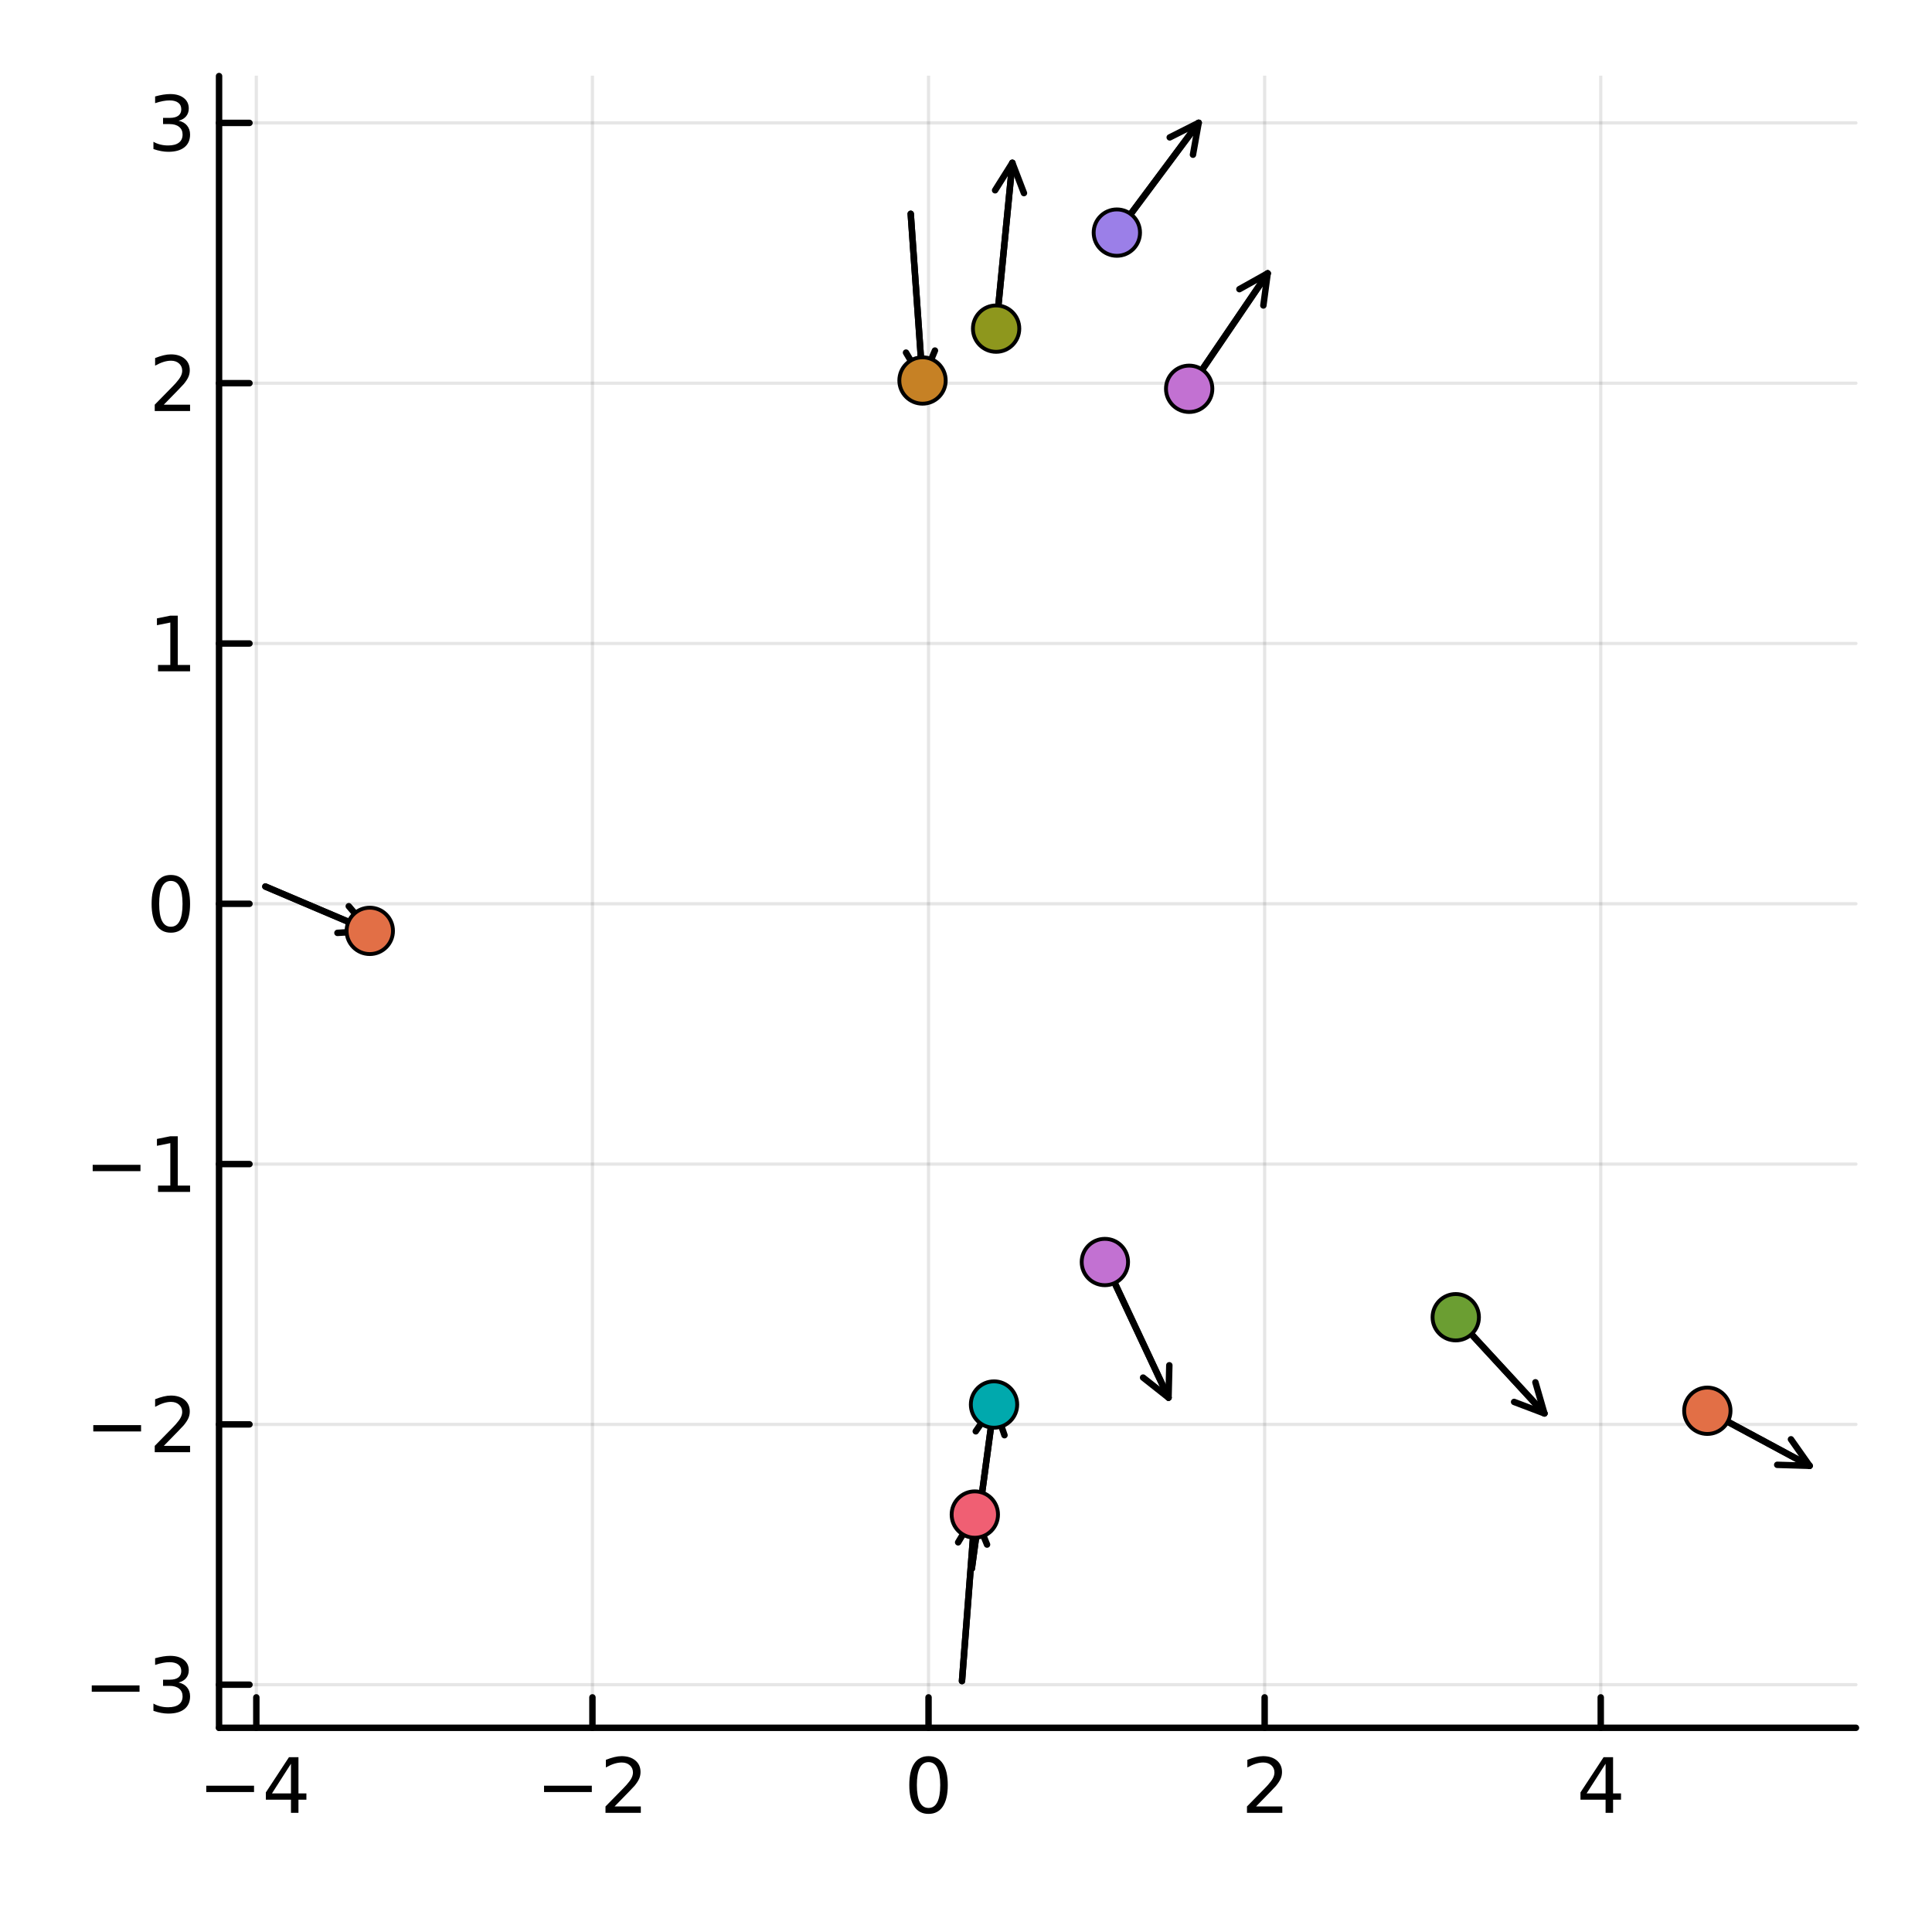
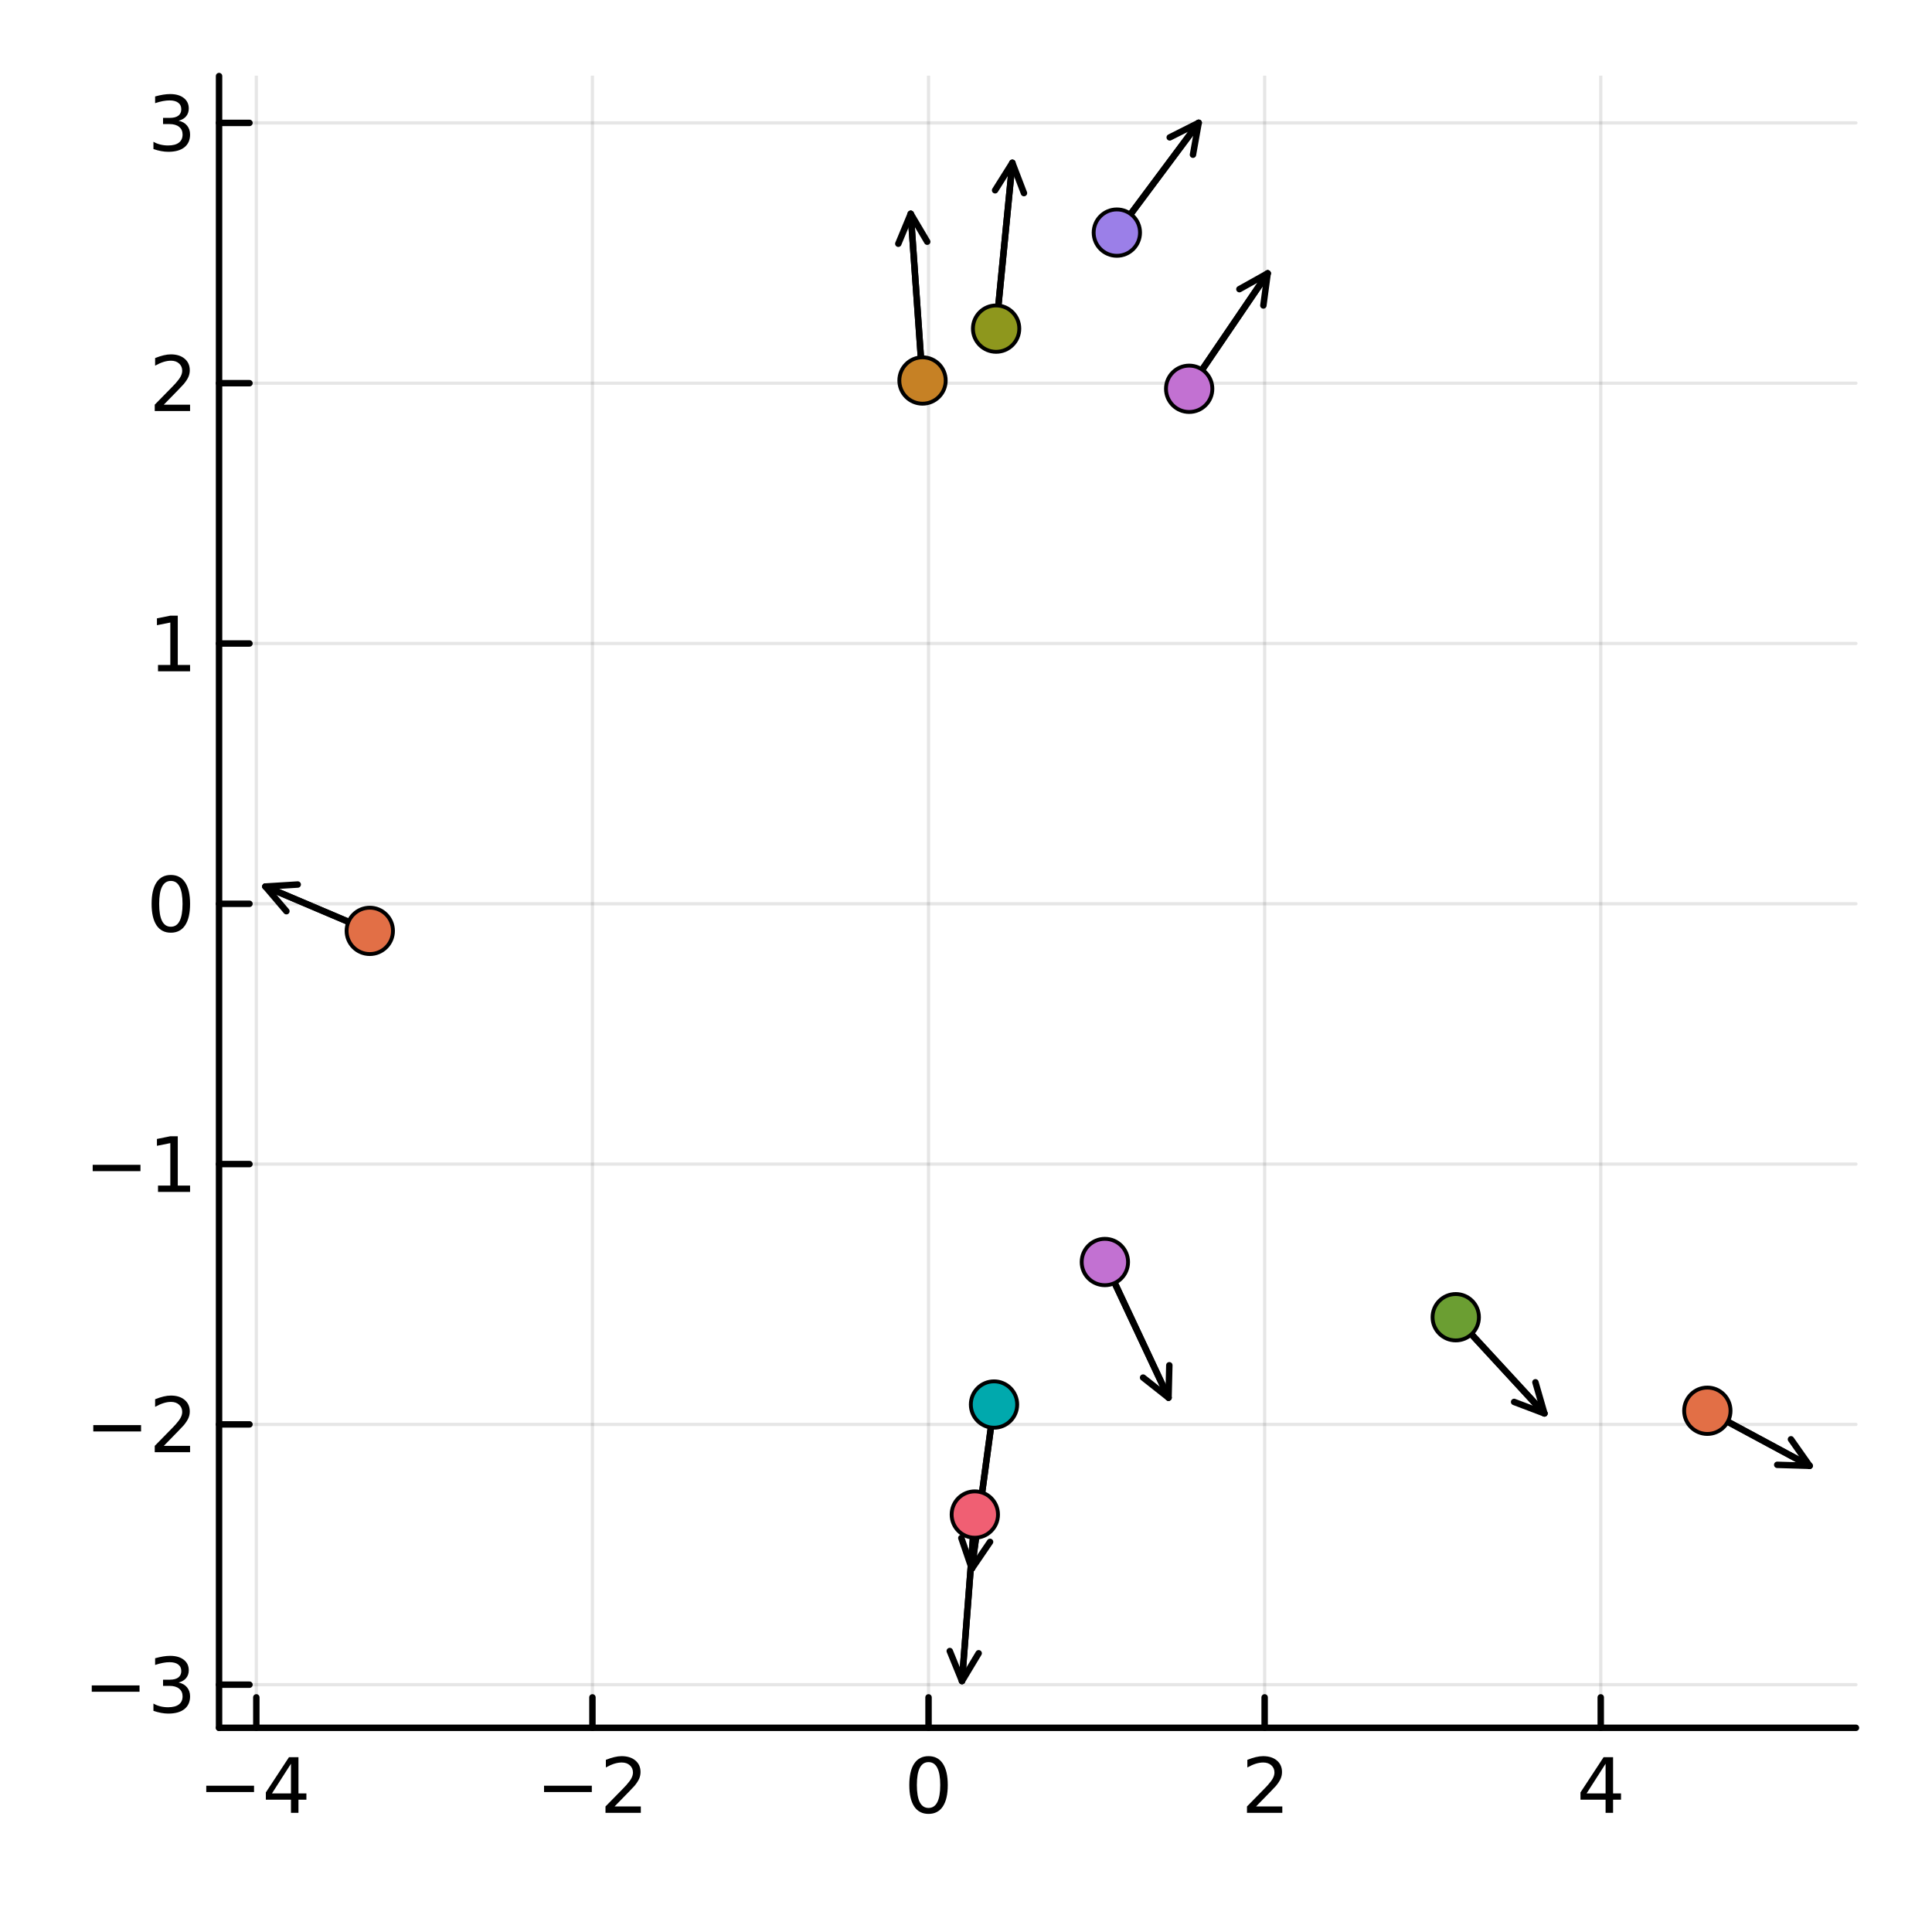
<svg xmlns="http://www.w3.org/2000/svg" width="300" height="300" viewBox="0 0 1200 1200">
  <defs>
-     <clipPath id="clip870">
+     <clipPath id="clip090">
      <rect x="0" y="0" width="1200" height="1200" />
    </clipPath>
  </defs>
-   <path clip-path="url(#clip870)" d="M0 1200 L1200 1200 L1200 0 L0 0  Z" fill="#ffffff" fill-rule="evenodd" fill-opacity="1" />
+   <path clip-path="url(#clip090)" d="M0 1200 L1200 1200 L1200 0 L0 0  Z" fill="#ffffff" fill-rule="evenodd" fill-opacity="1" />
  <defs>
-     <clipPath id="clip871">
+     <clipPath id="clip091">
      <rect x="240" y="120" width="841" height="841" />
    </clipPath>
  </defs>
-   <path clip-path="url(#clip870)" d="M136.057 1073.17 L1152.76 1073.17 L1152.76 47.244 L136.057 47.244  Z" fill="#ffffff" fill-rule="evenodd" fill-opacity="1" />
+   <path clip-path="url(#clip090)" d="M136.057 1073.17 L1152.76 1073.17 L1152.76 47.244 L136.057 47.244  Z" fill="#ffffff" fill-rule="evenodd" fill-opacity="1" />
  <defs>
-     <clipPath id="clip872">
+     <clipPath id="clip092">
      <rect x="136" y="47" width="1018" height="1027" />
    </clipPath>
  </defs>
-   <polyline clip-path="url(#clip872)" style="stroke:#000000; stroke-linecap:round; stroke-linejoin:round; stroke-width:2; stroke-opacity:0.1; fill:none" points="159.21,1073.17 159.21,47.244 " />
-   <polyline clip-path="url(#clip872)" style="stroke:#000000; stroke-linecap:round; stroke-linejoin:round; stroke-width:2; stroke-opacity:0.1; fill:none" points="367.971,1073.17 367.971,47.244 " />
-   <polyline clip-path="url(#clip872)" style="stroke:#000000; stroke-linecap:round; stroke-linejoin:round; stroke-width:2; stroke-opacity:0.1; fill:none" points="576.731,1073.17 576.731,47.244 " />
-   <polyline clip-path="url(#clip872)" style="stroke:#000000; stroke-linecap:round; stroke-linejoin:round; stroke-width:2; stroke-opacity:0.1; fill:none" points="785.492,1073.17 785.492,47.244 " />
-   <polyline clip-path="url(#clip872)" style="stroke:#000000; stroke-linecap:round; stroke-linejoin:round; stroke-width:2; stroke-opacity:0.1; fill:none" points="994.252,1073.17 994.252,47.244 " />
-   <polyline clip-path="url(#clip870)" style="stroke:#000000; stroke-linecap:round; stroke-linejoin:round; stroke-width:4; stroke-opacity:1; fill:none" points="136.057,1073.17 1152.76,1073.17 " />
-   <polyline clip-path="url(#clip870)" style="stroke:#000000; stroke-linecap:round; stroke-linejoin:round; stroke-width:4; stroke-opacity:1; fill:none" points="159.21,1073.17 159.21,1054.27 " />
-   <polyline clip-path="url(#clip870)" style="stroke:#000000; stroke-linecap:round; stroke-linejoin:round; stroke-width:4; stroke-opacity:1; fill:none" points="367.971,1073.17 367.971,1054.27 " />
-   <polyline clip-path="url(#clip870)" style="stroke:#000000; stroke-linecap:round; stroke-linejoin:round; stroke-width:4; stroke-opacity:1; fill:none" points="576.731,1073.17 576.731,1054.27 " />
-   <polyline clip-path="url(#clip870)" style="stroke:#000000; stroke-linecap:round; stroke-linejoin:round; stroke-width:4; stroke-opacity:1; fill:none" points="785.492,1073.17 785.492,1054.27 " />
-   <polyline clip-path="url(#clip870)" style="stroke:#000000; stroke-linecap:round; stroke-linejoin:round; stroke-width:4; stroke-opacity:1; fill:none" points="994.252,1073.17 994.252,1054.27 " />
-   <path clip-path="url(#clip870)" d="M128.111 1109.14 L157.787 1109.14 L157.787 1113.07 L128.111 1113.07 L128.111 1109.14 Z" fill="#000000" fill-rule="nonzero" fill-opacity="1" />
-   <path clip-path="url(#clip870)" d="M180.726 1095.48 L168.921 1113.93 L180.726 1113.93 L180.726 1095.48 M179.5 1091.41 L185.379 1091.41 L185.379 1113.93 L190.31 1113.93 L190.31 1117.82 L185.379 1117.82 L185.379 1125.97 L180.726 1125.97 L180.726 1117.82 L165.125 1117.82 L165.125 1113.31 L179.5 1091.41 Z" fill="#000000" fill-rule="nonzero" fill-opacity="1" />
-   <path clip-path="url(#clip870)" d="M337.913 1109.14 L367.589 1109.14 L367.589 1113.07 L337.913 1113.07 L337.913 1109.14 Z" fill="#000000" fill-rule="nonzero" fill-opacity="1" />
-   <path clip-path="url(#clip870)" d="M381.709 1122.03 L398.029 1122.03 L398.029 1125.97 L376.084 1125.97 L376.084 1122.03 Q378.746 1119.28 383.33 1114.65 Q387.936 1110 389.117 1108.65 Q391.362 1106.13 392.241 1104.39 Q393.144 1102.63 393.144 1100.94 Q393.144 1098.19 391.2 1096.45 Q389.279 1094.72 386.177 1094.72 Q383.978 1094.72 381.524 1095.48 Q379.093 1096.25 376.316 1097.8 L376.316 1093.07 Q379.14 1091.94 381.593 1091.36 Q384.047 1090.78 386.084 1090.78 Q391.454 1090.78 394.649 1093.47 Q397.843 1096.15 397.843 1100.64 Q397.843 1102.77 397.033 1104.69 Q396.246 1106.59 394.14 1109.19 Q393.561 1109.86 390.459 1113.07 Q387.357 1116.27 381.709 1122.03 Z" fill="#000000" fill-rule="nonzero" fill-opacity="1" />
-   <path clip-path="url(#clip870)" d="M576.731 1094.49 Q573.12 1094.49 571.291 1098.05 Q569.486 1101.59 569.486 1108.72 Q569.486 1115.83 571.291 1119.39 Q573.12 1122.94 576.731 1122.94 Q580.366 1122.94 582.171 1119.39 Q584 1115.83 584 1108.72 Q584 1101.59 582.171 1098.05 Q580.366 1094.49 576.731 1094.49 M576.731 1090.78 Q582.541 1090.78 585.597 1095.39 Q588.676 1099.97 588.676 1108.72 Q588.676 1117.45 585.597 1122.06 Q582.541 1126.64 576.731 1126.64 Q570.921 1126.64 567.842 1122.06 Q564.787 1117.45 564.787 1108.72 Q564.787 1099.97 567.842 1095.39 Q570.921 1090.78 576.731 1090.78 Z" fill="#000000" fill-rule="nonzero" fill-opacity="1" />
-   <path clip-path="url(#clip870)" d="M780.145 1122.03 L796.464 1122.03 L796.464 1125.97 L774.52 1125.97 L774.52 1122.03 Q777.182 1119.28 781.765 1114.65 Q786.371 1110 787.552 1108.65 Q789.797 1106.13 790.677 1104.39 Q791.58 1102.63 791.58 1100.94 Q791.58 1098.19 789.635 1096.45 Q787.714 1094.72 784.612 1094.72 Q782.413 1094.72 779.959 1095.48 Q777.529 1096.25 774.751 1097.8 L774.751 1093.07 Q777.575 1091.94 780.029 1091.36 Q782.482 1090.78 784.52 1090.78 Q789.89 1090.78 793.084 1093.47 Q796.279 1096.15 796.279 1100.64 Q796.279 1102.77 795.469 1104.69 Q794.682 1106.59 792.575 1109.19 Q791.996 1109.86 788.894 1113.07 Q785.793 1116.27 780.145 1122.03 Z" fill="#000000" fill-rule="nonzero" fill-opacity="1" />
-   <path clip-path="url(#clip870)" d="M997.261 1095.48 L985.456 1113.93 L997.261 1113.93 L997.261 1095.48 M996.035 1091.41 L1001.91 1091.41 L1001.91 1113.93 L1006.84 1113.93 L1006.84 1117.82 L1001.91 1117.82 L1001.91 1125.97 L997.261 1125.97 L997.261 1117.82 L981.66 1117.82 L981.66 1113.31 L996.035 1091.41 Z" fill="#000000" fill-rule="nonzero" fill-opacity="1" />
-   <polyline clip-path="url(#clip872)" style="stroke:#000000; stroke-linecap:round; stroke-linejoin:round; stroke-width:2; stroke-opacity:0.1; fill:none" points="136.057,1046.39 1152.76,1046.39 " />
-   <polyline clip-path="url(#clip872)" style="stroke:#000000; stroke-linecap:round; stroke-linejoin:round; stroke-width:2; stroke-opacity:0.1; fill:none" points="136.057,884.713 1152.76,884.713 " />
-   <polyline clip-path="url(#clip872)" style="stroke:#000000; stroke-linecap:round; stroke-linejoin:round; stroke-width:2; stroke-opacity:0.1; fill:none" points="136.057,723.038 1152.76,723.038 " />
-   <polyline clip-path="url(#clip872)" style="stroke:#000000; stroke-linecap:round; stroke-linejoin:round; stroke-width:2; stroke-opacity:0.1; fill:none" points="136.057,561.362 1152.76,561.362 " />
-   <polyline clip-path="url(#clip872)" style="stroke:#000000; stroke-linecap:round; stroke-linejoin:round; stroke-width:2; stroke-opacity:0.1; fill:none" points="136.057,399.686 1152.76,399.686 " />
-   <polyline clip-path="url(#clip872)" style="stroke:#000000; stroke-linecap:round; stroke-linejoin:round; stroke-width:2; stroke-opacity:0.1; fill:none" points="136.057,238.01 1152.76,238.01 " />
-   <polyline clip-path="url(#clip872)" style="stroke:#000000; stroke-linecap:round; stroke-linejoin:round; stroke-width:2; stroke-opacity:0.1; fill:none" points="136.057,76.335 1152.76,76.335 " />
-   <polyline clip-path="url(#clip870)" style="stroke:#000000; stroke-linecap:round; stroke-linejoin:round; stroke-width:4; stroke-opacity:1; fill:none" points="136.057,1073.17 136.057,47.244 " />
-   <polyline clip-path="url(#clip870)" style="stroke:#000000; stroke-linecap:round; stroke-linejoin:round; stroke-width:4; stroke-opacity:1; fill:none" points="136.057,1046.39 154.954,1046.39 " />
-   <polyline clip-path="url(#clip870)" style="stroke:#000000; stroke-linecap:round; stroke-linejoin:round; stroke-width:4; stroke-opacity:1; fill:none" points="136.057,884.713 154.954,884.713 " />
-   <polyline clip-path="url(#clip870)" style="stroke:#000000; stroke-linecap:round; stroke-linejoin:round; stroke-width:4; stroke-opacity:1; fill:none" points="136.057,723.038 154.954,723.038 " />
-   <polyline clip-path="url(#clip870)" style="stroke:#000000; stroke-linecap:round; stroke-linejoin:round; stroke-width:4; stroke-opacity:1; fill:none" points="136.057,561.362 154.954,561.362 " />
-   <polyline clip-path="url(#clip870)" style="stroke:#000000; stroke-linecap:round; stroke-linejoin:round; stroke-width:4; stroke-opacity:1; fill:none" points="136.057,399.686 154.954,399.686 " />
-   <polyline clip-path="url(#clip870)" style="stroke:#000000; stroke-linecap:round; stroke-linejoin:round; stroke-width:4; stroke-opacity:1; fill:none" points="136.057,238.01 154.954,238.01 " />
-   <polyline clip-path="url(#clip870)" style="stroke:#000000; stroke-linecap:round; stroke-linejoin:round; stroke-width:4; stroke-opacity:1; fill:none" points="136.057,76.335 154.954,76.335 " />
-   <path clip-path="url(#clip870)" d="M56.992 1046.84 L86.668 1046.84 L86.668 1050.78 L56.992 1050.78 L56.992 1046.84 Z" fill="#000000" fill-rule="nonzero" fill-opacity="1" />
-   <path clip-path="url(#clip870)" d="M110.927 1045.04 Q114.283 1045.75 116.158 1048.02 Q118.057 1050.29 118.057 1053.62 Q118.057 1058.74 114.538 1061.54 Q111.02 1064.34 104.538 1064.34 Q102.362 1064.34 100.047 1063.9 Q97.756 1063.48 95.302 1062.63 L95.302 1058.11 Q97.246 1059.25 99.561 1059.83 Q101.876 1060.41 104.399 1060.41 Q108.797 1060.41 111.089 1058.67 Q113.404 1056.93 113.404 1053.62 Q113.404 1050.57 111.251 1048.85 Q109.121 1047.12 105.302 1047.12 L101.274 1047.12 L101.274 1043.28 L105.487 1043.28 Q108.936 1043.28 110.765 1041.91 Q112.594 1040.52 112.594 1037.93 Q112.594 1035.27 110.696 1033.85 Q108.821 1032.42 105.302 1032.42 Q103.381 1032.42 101.182 1032.84 Q98.983 1033.25 96.344 1034.13 L96.344 1029.97 Q99.006 1029.23 101.321 1028.85 Q103.659 1028.48 105.719 1028.48 Q111.043 1028.48 114.145 1030.91 Q117.246 1033.32 117.246 1037.44 Q117.246 1040.31 115.603 1042.3 Q113.959 1044.27 110.927 1045.04 Z" fill="#000000" fill-rule="nonzero" fill-opacity="1" />
-   <path clip-path="url(#clip870)" d="M57.941 885.165 L87.617 885.165 L87.617 889.1 L57.941 889.1 L57.941 885.165 Z" fill="#000000" fill-rule="nonzero" fill-opacity="1" />
-   <path clip-path="url(#clip870)" d="M101.737 898.058 L118.057 898.058 L118.057 901.993 L96.112 901.993 L96.112 898.058 Q98.774 895.304 103.358 890.674 Q107.964 886.021 109.145 884.679 Q111.39 882.156 112.27 880.42 Q113.172 878.66 113.172 876.97 Q113.172 874.216 111.228 872.48 Q109.307 870.744 106.205 870.744 Q104.006 870.744 101.552 871.508 Q99.121 872.271 96.344 873.822 L96.344 869.1 Q99.168 867.966 101.622 867.387 Q104.075 866.808 106.112 866.808 Q111.483 866.808 114.677 869.494 Q117.871 872.179 117.871 876.67 Q117.871 878.799 117.061 880.72 Q116.274 882.619 114.168 885.211 Q113.589 885.882 110.487 889.1 Q107.385 892.294 101.737 898.058 Z" fill="#000000" fill-rule="nonzero" fill-opacity="1" />
-   <path clip-path="url(#clip870)" d="M57.571 723.489 L87.247 723.489 L87.247 727.424 L57.571 727.424 L57.571 723.489 Z" fill="#000000" fill-rule="nonzero" fill-opacity="1" />
-   <path clip-path="url(#clip870)" d="M98.149 736.383 L105.788 736.383 L105.788 710.017 L97.478 711.684 L97.478 707.424 L105.742 705.758 L110.418 705.758 L110.418 736.383 L118.057 736.383 L118.057 740.318 L98.149 740.318 L98.149 736.383 Z" fill="#000000" fill-rule="nonzero" fill-opacity="1" />
-   <path clip-path="url(#clip870)" d="M106.112 547.161 Q102.501 547.161 100.672 550.725 Q98.867 554.267 98.867 561.397 Q98.867 568.503 100.672 572.068 Q102.501 575.609 106.112 575.609 Q109.746 575.609 111.552 572.068 Q113.381 568.503 113.381 561.397 Q113.381 554.267 111.552 550.725 Q109.746 547.161 106.112 547.161 M106.112 543.457 Q111.922 543.457 114.978 548.063 Q118.057 552.647 118.057 561.397 Q118.057 570.123 114.978 574.73 Q111.922 579.313 106.112 579.313 Q100.302 579.313 97.223 574.73 Q94.168 570.123 94.168 561.397 Q94.168 552.647 97.223 548.063 Q100.302 543.457 106.112 543.457 Z" fill="#000000" fill-rule="nonzero" fill-opacity="1" />
-   <path clip-path="url(#clip870)" d="M98.149 413.031 L105.788 413.031 L105.788 386.665 L97.478 388.332 L97.478 384.073 L105.742 382.406 L110.418 382.406 L110.418 413.031 L118.057 413.031 L118.057 416.966 L98.149 416.966 L98.149 413.031 Z" fill="#000000" fill-rule="nonzero" fill-opacity="1" />
-   <path clip-path="url(#clip870)" d="M101.737 251.355 L118.057 251.355 L118.057 255.29 L96.112 255.29 L96.112 251.355 Q98.774 248.601 103.358 243.971 Q107.964 239.318 109.145 237.976 Q111.39 235.452 112.27 233.716 Q113.172 231.957 113.172 230.267 Q113.172 227.513 111.228 225.777 Q109.307 224.04 106.205 224.04 Q104.006 224.04 101.552 224.804 Q99.121 225.568 96.344 227.119 L96.344 222.397 Q99.168 221.263 101.622 220.684 Q104.075 220.105 106.112 220.105 Q111.483 220.105 114.677 222.79 Q117.871 225.476 117.871 229.966 Q117.871 232.096 117.061 234.017 Q116.274 235.915 114.168 238.508 Q113.589 239.179 110.487 242.397 Q107.385 245.591 101.737 251.355 Z" fill="#000000" fill-rule="nonzero" fill-opacity="1" />
-   <path clip-path="url(#clip870)" d="M110.927 74.98 Q114.283 75.698 116.158 77.966 Q118.057 80.235 118.057 83.568 Q118.057 88.684 114.538 91.485 Q111.02 94.286 104.538 94.286 Q102.362 94.286 100.047 93.846 Q97.756 93.429 95.302 92.573 L95.302 88.059 Q97.246 89.193 99.561 89.772 Q101.876 90.351 104.399 90.351 Q108.797 90.351 111.089 88.615 Q113.404 86.878 113.404 83.568 Q113.404 80.513 111.251 78.8 Q109.121 77.064 105.302 77.064 L101.274 77.064 L101.274 73.221 L105.487 73.221 Q108.936 73.221 110.765 71.855 Q112.594 70.466 112.594 67.874 Q112.594 65.212 110.696 63.8 Q108.821 62.365 105.302 62.365 Q103.381 62.365 101.182 62.781 Q98.983 63.198 96.344 64.078 L96.344 59.911 Q99.006 59.17 101.321 58.8 Q103.659 58.429 105.719 58.429 Q111.043 58.429 114.145 60.86 Q117.246 63.267 117.246 67.388 Q117.246 70.258 115.603 72.249 Q113.959 74.216 110.927 74.98 Z" fill="#000000" fill-rule="nonzero" fill-opacity="1" />
-   <polyline clip-path="url(#clip872)" style="stroke:#000000; stroke-linecap:round; stroke-linejoin:round; stroke-width:4; stroke-opacity:1; fill:none" points="1060.46,876.25 1123.98,910.436 " />
-   <polyline clip-path="url(#clip872)" style="stroke:#000000; stroke-linecap:round; stroke-linejoin:round; stroke-width:4; stroke-opacity:1; fill:none" points="1112.4,893.98 1123.98,910.436 1103.87,909.83 " />
-   <polyline clip-path="url(#clip872)" style="stroke:#000000; stroke-linecap:round; stroke-linejoin:round; stroke-width:4; stroke-opacity:1; fill:none" points="1123.98,910.436 1060.46,876.25 " />
-   <circle clip-path="url(#clip872)" cx="1060.46" cy="876.25" r="14.4" fill="#e26f46" fill-rule="evenodd" fill-opacity="1" stroke="#000000" stroke-opacity="1" stroke-width="2.4" />
-   <polyline clip-path="url(#clip872)" style="stroke:#000000; stroke-linecap:round; stroke-linejoin:round; stroke-width:4; stroke-opacity:1; fill:none" points="738.613,241.487 787.382,169.781 " />
-   <polyline clip-path="url(#clip872)" style="stroke:#000000; stroke-linecap:round; stroke-linejoin:round; stroke-width:4; stroke-opacity:1; fill:none" points="769.817,179.603 787.382,169.781 784.701,189.726 " />
-   <polyline clip-path="url(#clip872)" style="stroke:#000000; stroke-linecap:round; stroke-linejoin:round; stroke-width:4; stroke-opacity:1; fill:none" points="787.382,169.781 738.613,241.487 " />
-   <circle clip-path="url(#clip872)" cx="738.613" cy="241.487" r="14.4" fill="#c271d2" fill-rule="evenodd" fill-opacity="1" stroke="#000000" stroke-opacity="1" stroke-width="2.4" />
-   <polyline clip-path="url(#clip872)" style="stroke:#000000; stroke-linecap:round; stroke-linejoin:round; stroke-width:4; stroke-opacity:1; fill:none" points="603.615,974.321 617.401,872.381 " />
-   <polyline clip-path="url(#clip872)" style="stroke:#000000; stroke-linecap:round; stroke-linejoin:round; stroke-width:4; stroke-opacity:1; fill:none" points="606.07,889.013 617.401,872.381 623.908,891.425 " />
-   <polyline clip-path="url(#clip872)" style="stroke:#000000; stroke-linecap:round; stroke-linejoin:round; stroke-width:4; stroke-opacity:1; fill:none" points="617.401,872.381 603.615,974.321 " />
-   <circle clip-path="url(#clip872)" cx="617.401" cy="872.381" r="14.4" fill="#00a9ad" fill-rule="evenodd" fill-opacity="1" stroke="#000000" stroke-opacity="1" stroke-width="2.4" />
-   <polyline clip-path="url(#clip872)" style="stroke:#000000; stroke-linecap:round; stroke-linejoin:round; stroke-width:4; stroke-opacity:1; fill:none" points="565.67,132.8 572.993,236.333 " />
-   <polyline clip-path="url(#clip872)" style="stroke:#000000; stroke-linecap:round; stroke-linejoin:round; stroke-width:4; stroke-opacity:1; fill:none" points="580.701,217.743 572.993,236.333 562.746,219.013 " />
-   <polyline clip-path="url(#clip872)" style="stroke:#000000; stroke-linecap:round; stroke-linejoin:round; stroke-width:4; stroke-opacity:1; fill:none" points="572.993,236.333 565.67,132.8 " />
-   <circle clip-path="url(#clip872)" cx="572.993" cy="236.333" r="14.4" fill="#c68125" fill-rule="evenodd" fill-opacity="1" stroke="#000000" stroke-opacity="1" stroke-width="2.4" />
-   <polyline clip-path="url(#clip872)" style="stroke:#000000; stroke-linecap:round; stroke-linejoin:round; stroke-width:4; stroke-opacity:1; fill:none" points="618.705,204.118 628.787,101.143 " />
-   <polyline clip-path="url(#clip872)" style="stroke:#000000; stroke-linecap:round; stroke-linejoin:round; stroke-width:4; stroke-opacity:1; fill:none" points="618.076,118.18 628.787,101.143 635.99,119.934 " />
-   <polyline clip-path="url(#clip872)" style="stroke:#000000; stroke-linecap:round; stroke-linejoin:round; stroke-width:4; stroke-opacity:1; fill:none" points="628.787,101.143 618.705,204.118 " />
-   <circle clip-path="url(#clip872)" cx="618.705" cy="204.118" r="14.4" fill="#8e971d" fill-rule="evenodd" fill-opacity="1" stroke="#000000" stroke-opacity="1" stroke-width="2.4" />
-   <polyline clip-path="url(#clip872)" style="stroke:#000000; stroke-linecap:round; stroke-linejoin:round; stroke-width:4; stroke-opacity:1; fill:none" points="693.693,144.482 744.512,76.28 " />
-   <polyline clip-path="url(#clip872)" style="stroke:#000000; stroke-linecap:round; stroke-linejoin:round; stroke-width:4; stroke-opacity:1; fill:none" points="726.541,85.336 744.512,76.28 740.974,96.091 " />
-   <polyline clip-path="url(#clip872)" style="stroke:#000000; stroke-linecap:round; stroke-linejoin:round; stroke-width:4; stroke-opacity:1; fill:none" points="744.512,76.28 693.693,144.482 " />
-   <circle clip-path="url(#clip872)" cx="693.693" cy="144.482" r="14.4" fill="#9b7fe8" fill-rule="evenodd" fill-opacity="1" stroke="#000000" stroke-opacity="1" stroke-width="2.4" />
-   <polyline clip-path="url(#clip872)" style="stroke:#000000; stroke-linecap:round; stroke-linejoin:round; stroke-width:4; stroke-opacity:1; fill:none" points="597.509,1044.13 605.479,940.714 " />
-   <polyline clip-path="url(#clip872)" style="stroke:#000000; stroke-linecap:round; stroke-linejoin:round; stroke-width:4; stroke-opacity:1; fill:none" points="595.122,957.969 605.479,940.714 613.069,959.353 " />
-   <polyline clip-path="url(#clip872)" style="stroke:#000000; stroke-linecap:round; stroke-linejoin:round; stroke-width:4; stroke-opacity:1; fill:none" points="605.479,940.714 597.509,1044.13 " />
-   <circle clip-path="url(#clip872)" cx="605.479" cy="940.714" r="14.4" fill="#f05f73" fill-rule="evenodd" fill-opacity="1" stroke="#000000" stroke-opacity="1" stroke-width="2.4" />
-   <polyline clip-path="url(#clip872)" style="stroke:#000000; stroke-linecap:round; stroke-linejoin:round; stroke-width:4; stroke-opacity:1; fill:none" points="904.192,818.156 959.267,877.909 " />
-   <polyline clip-path="url(#clip872)" style="stroke:#000000; stroke-linecap:round; stroke-linejoin:round; stroke-width:4; stroke-opacity:1; fill:none" points="953.686,858.574 959.267,877.909 940.45,870.773 " />
-   <polyline clip-path="url(#clip872)" style="stroke:#000000; stroke-linecap:round; stroke-linejoin:round; stroke-width:4; stroke-opacity:1; fill:none" points="959.267,877.909 904.192,818.156 " />
-   <circle clip-path="url(#clip872)" cx="904.192" cy="818.156" r="14.4" fill="#6b9e32" fill-rule="evenodd" fill-opacity="1" stroke="#000000" stroke-opacity="1" stroke-width="2.4" />
-   <polyline clip-path="url(#clip872)" style="stroke:#000000; stroke-linecap:round; stroke-linejoin:round; stroke-width:4; stroke-opacity:1; fill:none" points="164.831,550.642 229.68,578.184 " />
-   <polyline clip-path="url(#clip872)" style="stroke:#000000; stroke-linecap:round; stroke-linejoin:round; stroke-width:4; stroke-opacity:1; fill:none" points="216.63,562.864 229.68,578.184 209.594,579.431 " />
-   <polyline clip-path="url(#clip872)" style="stroke:#000000; stroke-linecap:round; stroke-linejoin:round; stroke-width:4; stroke-opacity:1; fill:none" points="229.68,578.184 164.831,550.642 " />
-   <circle clip-path="url(#clip872)" cx="229.68" cy="578.184" r="14.4" fill="#e26f46" fill-rule="evenodd" fill-opacity="1" stroke="#000000" stroke-opacity="1" stroke-width="2.4" />
-   <polyline clip-path="url(#clip872)" style="stroke:#000000; stroke-linecap:round; stroke-linejoin:round; stroke-width:4; stroke-opacity:1; fill:none" points="686.258,783.865 725.79,868.117 " />
-   <polyline clip-path="url(#clip872)" style="stroke:#000000; stroke-linecap:round; stroke-linejoin:round; stroke-width:4; stroke-opacity:1; fill:none" points="726.291,847.998 725.79,868.117 709.996,855.644 " />
-   <polyline clip-path="url(#clip872)" style="stroke:#000000; stroke-linecap:round; stroke-linejoin:round; stroke-width:4; stroke-opacity:1; fill:none" points="725.79,868.117 686.258,783.865 " />
-   <circle clip-path="url(#clip872)" cx="686.258" cy="783.865" r="14.4" fill="#c271d2" fill-rule="evenodd" fill-opacity="1" stroke="#000000" stroke-opacity="1" stroke-width="2.4" />
+   <polyline clip-path="url(#clip092)" style="stroke:#000000; stroke-linecap:round; stroke-linejoin:round; stroke-width:2; stroke-opacity:0.1; fill:none" points="159.21,1073.17 159.21,47.244 " />
+   <polyline clip-path="url(#clip092)" style="stroke:#000000; stroke-linecap:round; stroke-linejoin:round; stroke-width:2; stroke-opacity:0.1; fill:none" points="367.971,1073.17 367.971,47.244 " />
+   <polyline clip-path="url(#clip092)" style="stroke:#000000; stroke-linecap:round; stroke-linejoin:round; stroke-width:2; stroke-opacity:0.1; fill:none" points="576.731,1073.17 576.731,47.244 " />
+   <polyline clip-path="url(#clip092)" style="stroke:#000000; stroke-linecap:round; stroke-linejoin:round; stroke-width:2; stroke-opacity:0.1; fill:none" points="785.492,1073.17 785.492,47.244 " />
+   <polyline clip-path="url(#clip092)" style="stroke:#000000; stroke-linecap:round; stroke-linejoin:round; stroke-width:2; stroke-opacity:0.1; fill:none" points="994.252,1073.17 994.252,47.244 " />
+   <polyline clip-path="url(#clip090)" style="stroke:#000000; stroke-linecap:round; stroke-linejoin:round; stroke-width:4; stroke-opacity:1; fill:none" points="136.057,1073.17 1152.76,1073.17 " />
+   <polyline clip-path="url(#clip090)" style="stroke:#000000; stroke-linecap:round; stroke-linejoin:round; stroke-width:4; stroke-opacity:1; fill:none" points="159.21,1073.17 159.21,1054.27 " />
+   <polyline clip-path="url(#clip090)" style="stroke:#000000; stroke-linecap:round; stroke-linejoin:round; stroke-width:4; stroke-opacity:1; fill:none" points="367.971,1073.17 367.971,1054.27 " />
+   <polyline clip-path="url(#clip090)" style="stroke:#000000; stroke-linecap:round; stroke-linejoin:round; stroke-width:4; stroke-opacity:1; fill:none" points="576.731,1073.17 576.731,1054.27 " />
+   <polyline clip-path="url(#clip090)" style="stroke:#000000; stroke-linecap:round; stroke-linejoin:round; stroke-width:4; stroke-opacity:1; fill:none" points="785.492,1073.17 785.492,1054.27 " />
+   <polyline clip-path="url(#clip090)" style="stroke:#000000; stroke-linecap:round; stroke-linejoin:round; stroke-width:4; stroke-opacity:1; fill:none" points="994.252,1073.17 994.252,1054.27 " />
+   <path clip-path="url(#clip090)" d="M128.111 1109.14 L157.787 1109.14 L157.787 1113.07 L128.111 1113.07 L128.111 1109.14 Z" fill="#000000" fill-rule="nonzero" fill-opacity="1" />
+   <path clip-path="url(#clip090)" d="M180.726 1095.48 L168.921 1113.93 L180.726 1113.93 L180.726 1095.48 M179.5 1091.41 L185.379 1091.41 L185.379 1113.93 L190.31 1113.93 L190.31 1117.82 L185.379 1117.82 L185.379 1125.97 L180.726 1125.97 L180.726 1117.82 L165.125 1117.82 L165.125 1113.31 L179.5 1091.41 Z" fill="#000000" fill-rule="nonzero" fill-opacity="1" />
+   <path clip-path="url(#clip090)" d="M337.913 1109.14 L367.589 1109.14 L367.589 1113.07 L337.913 1113.07 L337.913 1109.14 Z" fill="#000000" fill-rule="nonzero" fill-opacity="1" />
+   <path clip-path="url(#clip090)" d="M381.709 1122.03 L398.029 1122.03 L398.029 1125.97 L376.084 1125.97 L376.084 1122.03 Q378.746 1119.28 383.33 1114.65 Q387.936 1110 389.117 1108.65 Q391.362 1106.13 392.241 1104.39 Q393.144 1102.63 393.144 1100.94 Q393.144 1098.19 391.2 1096.45 Q389.279 1094.72 386.177 1094.72 Q383.978 1094.72 381.524 1095.48 Q379.093 1096.25 376.316 1097.8 L376.316 1093.07 Q379.14 1091.94 381.593 1091.36 Q384.047 1090.78 386.084 1090.78 Q391.454 1090.78 394.649 1093.47 Q397.843 1096.15 397.843 1100.64 Q397.843 1102.77 397.033 1104.69 Q396.246 1106.59 394.14 1109.19 Q393.561 1109.86 390.459 1113.07 Q387.357 1116.27 381.709 1122.03 Z" fill="#000000" fill-rule="nonzero" fill-opacity="1" />
+   <path clip-path="url(#clip090)" d="M576.731 1094.49 Q573.12 1094.49 571.291 1098.05 Q569.486 1101.59 569.486 1108.72 Q569.486 1115.83 571.291 1119.39 Q573.12 1122.94 576.731 1122.94 Q580.366 1122.94 582.171 1119.39 Q584 1115.83 584 1108.72 Q584 1101.59 582.171 1098.05 Q580.366 1094.49 576.731 1094.49 M576.731 1090.78 Q582.541 1090.78 585.597 1095.39 Q588.676 1099.97 588.676 1108.72 Q588.676 1117.45 585.597 1122.06 Q582.541 1126.64 576.731 1126.64 Q570.921 1126.64 567.842 1122.06 Q564.787 1117.45 564.787 1108.72 Q564.787 1099.97 567.842 1095.39 Q570.921 1090.78 576.731 1090.78 Z" fill="#000000" fill-rule="nonzero" fill-opacity="1" />
+   <path clip-path="url(#clip090)" d="M780.145 1122.03 L796.464 1122.03 L796.464 1125.97 L774.52 1125.97 L774.52 1122.03 Q777.182 1119.28 781.765 1114.65 Q786.371 1110 787.552 1108.65 Q789.797 1106.13 790.677 1104.39 Q791.58 1102.63 791.58 1100.94 Q791.58 1098.19 789.635 1096.45 Q787.714 1094.72 784.612 1094.72 Q782.413 1094.72 779.959 1095.48 Q777.529 1096.25 774.751 1097.8 L774.751 1093.07 Q777.575 1091.94 780.029 1091.36 Q782.482 1090.78 784.52 1090.78 Q789.89 1090.78 793.084 1093.47 Q796.279 1096.15 796.279 1100.64 Q796.279 1102.77 795.469 1104.69 Q794.682 1106.59 792.575 1109.19 Q791.996 1109.86 788.894 1113.07 Q785.793 1116.27 780.145 1122.03 Z" fill="#000000" fill-rule="nonzero" fill-opacity="1" />
+   <path clip-path="url(#clip090)" d="M997.261 1095.48 L985.456 1113.93 L997.261 1113.93 L997.261 1095.48 M996.035 1091.41 L1001.91 1091.41 L1001.91 1113.93 L1006.84 1113.93 L1006.84 1117.82 L1001.91 1117.82 L1001.91 1125.97 L997.261 1125.97 L997.261 1117.82 L981.66 1117.82 L981.66 1113.31 L996.035 1091.41 Z" fill="#000000" fill-rule="nonzero" fill-opacity="1" />
+   <polyline clip-path="url(#clip092)" style="stroke:#000000; stroke-linecap:round; stroke-linejoin:round; stroke-width:2; stroke-opacity:0.1; fill:none" points="136.057,1046.39 1152.76,1046.39 " />
+   <polyline clip-path="url(#clip092)" style="stroke:#000000; stroke-linecap:round; stroke-linejoin:round; stroke-width:2; stroke-opacity:0.1; fill:none" points="136.057,884.713 1152.76,884.713 " />
+   <polyline clip-path="url(#clip092)" style="stroke:#000000; stroke-linecap:round; stroke-linejoin:round; stroke-width:2; stroke-opacity:0.1; fill:none" points="136.057,723.038 1152.76,723.038 " />
+   <polyline clip-path="url(#clip092)" style="stroke:#000000; stroke-linecap:round; stroke-linejoin:round; stroke-width:2; stroke-opacity:0.1; fill:none" points="136.057,561.362 1152.76,561.362 " />
+   <polyline clip-path="url(#clip092)" style="stroke:#000000; stroke-linecap:round; stroke-linejoin:round; stroke-width:2; stroke-opacity:0.1; fill:none" points="136.057,399.686 1152.76,399.686 " />
+   <polyline clip-path="url(#clip092)" style="stroke:#000000; stroke-linecap:round; stroke-linejoin:round; stroke-width:2; stroke-opacity:0.1; fill:none" points="136.057,238.01 1152.76,238.01 " />
+   <polyline clip-path="url(#clip092)" style="stroke:#000000; stroke-linecap:round; stroke-linejoin:round; stroke-width:2; stroke-opacity:0.1; fill:none" points="136.057,76.335 1152.76,76.335 " />
+   <polyline clip-path="url(#clip090)" style="stroke:#000000; stroke-linecap:round; stroke-linejoin:round; stroke-width:4; stroke-opacity:1; fill:none" points="136.057,1073.17 136.057,47.244 " />
+   <polyline clip-path="url(#clip090)" style="stroke:#000000; stroke-linecap:round; stroke-linejoin:round; stroke-width:4; stroke-opacity:1; fill:none" points="136.057,1046.39 154.954,1046.39 " />
+   <polyline clip-path="url(#clip090)" style="stroke:#000000; stroke-linecap:round; stroke-linejoin:round; stroke-width:4; stroke-opacity:1; fill:none" points="136.057,884.713 154.954,884.713 " />
+   <polyline clip-path="url(#clip090)" style="stroke:#000000; stroke-linecap:round; stroke-linejoin:round; stroke-width:4; stroke-opacity:1; fill:none" points="136.057,723.038 154.954,723.038 " />
+   <polyline clip-path="url(#clip090)" style="stroke:#000000; stroke-linecap:round; stroke-linejoin:round; stroke-width:4; stroke-opacity:1; fill:none" points="136.057,561.362 154.954,561.362 " />
+   <polyline clip-path="url(#clip090)" style="stroke:#000000; stroke-linecap:round; stroke-linejoin:round; stroke-width:4; stroke-opacity:1; fill:none" points="136.057,399.686 154.954,399.686 " />
+   <polyline clip-path="url(#clip090)" style="stroke:#000000; stroke-linecap:round; stroke-linejoin:round; stroke-width:4; stroke-opacity:1; fill:none" points="136.057,238.01 154.954,238.01 " />
+   <polyline clip-path="url(#clip090)" style="stroke:#000000; stroke-linecap:round; stroke-linejoin:round; stroke-width:4; stroke-opacity:1; fill:none" points="136.057,76.335 154.954,76.335 " />
+   <path clip-path="url(#clip090)" d="M56.992 1046.84 L86.668 1046.84 L86.668 1050.78 L56.992 1050.78 L56.992 1046.84 Z" fill="#000000" fill-rule="nonzero" fill-opacity="1" />
+   <path clip-path="url(#clip090)" d="M110.927 1045.04 Q114.283 1045.75 116.158 1048.02 Q118.057 1050.29 118.057 1053.62 Q118.057 1058.74 114.538 1061.54 Q111.02 1064.34 104.538 1064.34 Q102.362 1064.34 100.047 1063.9 Q97.756 1063.48 95.302 1062.63 L95.302 1058.11 Q97.246 1059.25 99.561 1059.83 Q101.876 1060.41 104.399 1060.41 Q108.797 1060.41 111.089 1058.67 Q113.404 1056.93 113.404 1053.62 Q113.404 1050.57 111.251 1048.85 Q109.121 1047.12 105.302 1047.12 L101.274 1047.12 L101.274 1043.28 L105.487 1043.28 Q108.936 1043.28 110.765 1041.91 Q112.594 1040.52 112.594 1037.93 Q112.594 1035.27 110.696 1033.85 Q108.821 1032.42 105.302 1032.42 Q103.381 1032.42 101.182 1032.84 Q98.983 1033.25 96.344 1034.13 L96.344 1029.97 Q99.006 1029.23 101.321 1028.85 Q103.659 1028.48 105.719 1028.48 Q111.043 1028.48 114.145 1030.91 Q117.246 1033.32 117.246 1037.44 Q117.246 1040.31 115.603 1042.3 Q113.959 1044.27 110.927 1045.04 Z" fill="#000000" fill-rule="nonzero" fill-opacity="1" />
+   <path clip-path="url(#clip090)" d="M57.941 885.165 L87.617 885.165 L87.617 889.1 L57.941 889.1 L57.941 885.165 Z" fill="#000000" fill-rule="nonzero" fill-opacity="1" />
+   <path clip-path="url(#clip090)" d="M101.737 898.058 L118.057 898.058 L118.057 901.993 L96.112 901.993 L96.112 898.058 Q98.774 895.304 103.358 890.674 Q107.964 886.021 109.145 884.679 Q111.39 882.156 112.27 880.42 Q113.172 878.66 113.172 876.97 Q113.172 874.216 111.228 872.48 Q109.307 870.744 106.205 870.744 Q104.006 870.744 101.552 871.508 Q99.121 872.271 96.344 873.822 L96.344 869.1 Q99.168 867.966 101.622 867.387 Q104.075 866.808 106.112 866.808 Q111.483 866.808 114.677 869.494 Q117.871 872.179 117.871 876.67 Q117.871 878.799 117.061 880.72 Q116.274 882.619 114.168 885.211 Q113.589 885.882 110.487 889.1 Q107.385 892.294 101.737 898.058 Z" fill="#000000" fill-rule="nonzero" fill-opacity="1" />
+   <path clip-path="url(#clip090)" d="M57.571 723.489 L87.247 723.489 L87.247 727.424 L57.571 727.424 L57.571 723.489 Z" fill="#000000" fill-rule="nonzero" fill-opacity="1" />
+   <path clip-path="url(#clip090)" d="M98.149 736.383 L105.788 736.383 L105.788 710.017 L97.478 711.684 L97.478 707.424 L105.742 705.758 L110.418 705.758 L110.418 736.383 L118.057 736.383 L118.057 740.318 L98.149 740.318 L98.149 736.383 Z" fill="#000000" fill-rule="nonzero" fill-opacity="1" />
+   <path clip-path="url(#clip090)" d="M106.112 547.161 Q102.501 547.161 100.672 550.725 Q98.867 554.267 98.867 561.397 Q98.867 568.503 100.672 572.068 Q102.501 575.609 106.112 575.609 Q109.746 575.609 111.552 572.068 Q113.381 568.503 113.381 561.397 Q113.381 554.267 111.552 550.725 Q109.746 547.161 106.112 547.161 M106.112 543.457 Q111.922 543.457 114.978 548.063 Q118.057 552.647 118.057 561.397 Q118.057 570.123 114.978 574.73 Q111.922 579.313 106.112 579.313 Q100.302 579.313 97.223 574.73 Q94.168 570.123 94.168 561.397 Q94.168 552.647 97.223 548.063 Q100.302 543.457 106.112 543.457 Z" fill="#000000" fill-rule="nonzero" fill-opacity="1" />
+   <path clip-path="url(#clip090)" d="M98.149 413.031 L105.788 413.031 L105.788 386.665 L97.478 388.332 L97.478 384.073 L105.742 382.406 L110.418 382.406 L110.418 413.031 L118.057 413.031 L118.057 416.966 L98.149 416.966 L98.149 413.031 Z" fill="#000000" fill-rule="nonzero" fill-opacity="1" />
+   <path clip-path="url(#clip090)" d="M101.737 251.355 L118.057 251.355 L118.057 255.29 L96.112 255.29 L96.112 251.355 Q98.774 248.601 103.358 243.971 Q107.964 239.318 109.145 237.976 Q111.39 235.452 112.27 233.716 Q113.172 231.957 113.172 230.267 Q113.172 227.513 111.228 225.777 Q109.307 224.04 106.205 224.04 Q104.006 224.04 101.552 224.804 Q99.121 225.568 96.344 227.119 L96.344 222.397 Q99.168 221.263 101.622 220.684 Q104.075 220.105 106.112 220.105 Q111.483 220.105 114.677 222.79 Q117.871 225.476 117.871 229.966 Q117.871 232.096 117.061 234.017 Q116.274 235.915 114.168 238.508 Q113.589 239.179 110.487 242.397 Q107.385 245.591 101.737 251.355 Z" fill="#000000" fill-rule="nonzero" fill-opacity="1" />
+   <path clip-path="url(#clip090)" d="M110.927 74.98 Q114.283 75.698 116.158 77.966 Q118.057 80.235 118.057 83.568 Q118.057 88.684 114.538 91.485 Q111.02 94.286 104.538 94.286 Q102.362 94.286 100.047 93.846 Q97.756 93.429 95.302 92.573 L95.302 88.059 Q97.246 89.193 99.561 89.772 Q101.876 90.351 104.399 90.351 Q108.797 90.351 111.089 88.615 Q113.404 86.878 113.404 83.568 Q113.404 80.513 111.251 78.8 Q109.121 77.064 105.302 77.064 L101.274 77.064 L101.274 73.221 L105.487 73.221 Q108.936 73.221 110.765 71.855 Q112.594 70.466 112.594 67.874 Q112.594 65.212 110.696 63.8 Q108.821 62.365 105.302 62.365 Q103.381 62.365 101.182 62.781 Q98.983 63.198 96.344 64.078 L96.344 59.911 Q99.006 59.17 101.321 58.8 Q103.659 58.429 105.719 58.429 Q111.043 58.429 114.145 60.86 Q117.246 63.267 117.246 67.388 Q117.246 70.258 115.603 72.249 Q113.959 74.216 110.927 74.98 Z" fill="#000000" fill-rule="nonzero" fill-opacity="1" />
+   <polyline clip-path="url(#clip092)" style="stroke:#000000; stroke-linecap:round; stroke-linejoin:round; stroke-width:4; stroke-opacity:1; fill:none" points="1060.46,876.25 1123.98,910.436 " />
+   <polyline clip-path="url(#clip092)" style="stroke:#000000; stroke-linecap:round; stroke-linejoin:round; stroke-width:4; stroke-opacity:1; fill:none" points="1112.4,893.98 1123.98,910.436 1103.87,909.83 " />
+   <polyline clip-path="url(#clip092)" style="stroke:#000000; stroke-linecap:round; stroke-linejoin:round; stroke-width:4; stroke-opacity:1; fill:none" points="1123.98,910.436 1060.46,876.25 " />
+   <circle clip-path="url(#clip092)" cx="1060.46" cy="876.25" r="14.4" fill="#e26f46" fill-rule="evenodd" fill-opacity="1" stroke="#000000" stroke-opacity="1" stroke-width="2.4" />
+   <polyline clip-path="url(#clip092)" style="stroke:#000000; stroke-linecap:round; stroke-linejoin:round; stroke-width:4; stroke-opacity:1; fill:none" points="738.613,241.487 787.382,169.781 " />
+   <polyline clip-path="url(#clip092)" style="stroke:#000000; stroke-linecap:round; stroke-linejoin:round; stroke-width:4; stroke-opacity:1; fill:none" points="769.817,179.603 787.382,169.781 784.701,189.726 " />
+   <polyline clip-path="url(#clip092)" style="stroke:#000000; stroke-linecap:round; stroke-linejoin:round; stroke-width:4; stroke-opacity:1; fill:none" points="787.382,169.781 738.613,241.487 " />
+   <circle clip-path="url(#clip092)" cx="738.613" cy="241.487" r="14.4" fill="#c271d2" fill-rule="evenodd" fill-opacity="1" stroke="#000000" stroke-opacity="1" stroke-width="2.4" />
+   <polyline clip-path="url(#clip092)" style="stroke:#000000; stroke-linecap:round; stroke-linejoin:round; stroke-width:4; stroke-opacity:1; fill:none" points="603.615,974.321 617.401,872.381 " />
+   <polyline clip-path="url(#clip092)" style="stroke:#000000; stroke-linecap:round; stroke-linejoin:round; stroke-width:4; stroke-opacity:1; fill:none" points="614.946,957.69 603.615,974.321 597.109,955.277 " />
+   <polyline clip-path="url(#clip092)" style="stroke:#000000; stroke-linecap:round; stroke-linejoin:round; stroke-width:4; stroke-opacity:1; fill:none" points="603.615,974.321 617.401,872.381 " />
+   <circle clip-path="url(#clip092)" cx="617.401" cy="872.381" r="14.4" fill="#00a9ad" fill-rule="evenodd" fill-opacity="1" stroke="#000000" stroke-opacity="1" stroke-width="2.4" />
+   <polyline clip-path="url(#clip092)" style="stroke:#000000; stroke-linecap:round; stroke-linejoin:round; stroke-width:4; stroke-opacity:1; fill:none" points="565.67,132.8 572.993,236.333 " />
+   <polyline clip-path="url(#clip092)" style="stroke:#000000; stroke-linecap:round; stroke-linejoin:round; stroke-width:4; stroke-opacity:1; fill:none" points="557.962,151.391 565.67,132.8 575.917,150.121 " />
+   <polyline clip-path="url(#clip092)" style="stroke:#000000; stroke-linecap:round; stroke-linejoin:round; stroke-width:4; stroke-opacity:1; fill:none" points="565.67,132.8 572.993,236.333 " />
+   <circle clip-path="url(#clip092)" cx="572.993" cy="236.333" r="14.4" fill="#c68125" fill-rule="evenodd" fill-opacity="1" stroke="#000000" stroke-opacity="1" stroke-width="2.4" />
+   <polyline clip-path="url(#clip092)" style="stroke:#000000; stroke-linecap:round; stroke-linejoin:round; stroke-width:4; stroke-opacity:1; fill:none" points="618.705,204.118 628.787,101.143 " />
+   <polyline clip-path="url(#clip092)" style="stroke:#000000; stroke-linecap:round; stroke-linejoin:round; stroke-width:4; stroke-opacity:1; fill:none" points="618.076,118.18 628.787,101.143 635.99,119.934 " />
+   <polyline clip-path="url(#clip092)" style="stroke:#000000; stroke-linecap:round; stroke-linejoin:round; stroke-width:4; stroke-opacity:1; fill:none" points="628.787,101.143 618.705,204.118 " />
+   <circle clip-path="url(#clip092)" cx="618.705" cy="204.118" r="14.4" fill="#8e971d" fill-rule="evenodd" fill-opacity="1" stroke="#000000" stroke-opacity="1" stroke-width="2.4" />
+   <polyline clip-path="url(#clip092)" style="stroke:#000000; stroke-linecap:round; stroke-linejoin:round; stroke-width:4; stroke-opacity:1; fill:none" points="693.693,144.482 744.512,76.28 " />
+   <polyline clip-path="url(#clip092)" style="stroke:#000000; stroke-linecap:round; stroke-linejoin:round; stroke-width:4; stroke-opacity:1; fill:none" points="726.541,85.336 744.512,76.28 740.974,96.091 " />
+   <polyline clip-path="url(#clip092)" style="stroke:#000000; stroke-linecap:round; stroke-linejoin:round; stroke-width:4; stroke-opacity:1; fill:none" points="744.512,76.28 693.693,144.482 " />
+   <circle clip-path="url(#clip092)" cx="693.693" cy="144.482" r="14.4" fill="#9b7fe8" fill-rule="evenodd" fill-opacity="1" stroke="#000000" stroke-opacity="1" stroke-width="2.4" />
+   <polyline clip-path="url(#clip092)" style="stroke:#000000; stroke-linecap:round; stroke-linejoin:round; stroke-width:4; stroke-opacity:1; fill:none" points="597.509,1044.13 605.479,940.714 " />
+   <polyline clip-path="url(#clip092)" style="stroke:#000000; stroke-linecap:round; stroke-linejoin:round; stroke-width:4; stroke-opacity:1; fill:none" points="607.866,1026.88 597.509,1044.13 589.919,1025.49 " />
+   <polyline clip-path="url(#clip092)" style="stroke:#000000; stroke-linecap:round; stroke-linejoin:round; stroke-width:4; stroke-opacity:1; fill:none" points="597.509,1044.13 605.479,940.714 " />
+   <circle clip-path="url(#clip092)" cx="605.479" cy="940.714" r="14.4" fill="#f05f73" fill-rule="evenodd" fill-opacity="1" stroke="#000000" stroke-opacity="1" stroke-width="2.4" />
+   <polyline clip-path="url(#clip092)" style="stroke:#000000; stroke-linecap:round; stroke-linejoin:round; stroke-width:4; stroke-opacity:1; fill:none" points="904.192,818.156 959.267,877.909 " />
+   <polyline clip-path="url(#clip092)" style="stroke:#000000; stroke-linecap:round; stroke-linejoin:round; stroke-width:4; stroke-opacity:1; fill:none" points="953.686,858.574 959.267,877.909 940.45,870.773 " />
+   <polyline clip-path="url(#clip092)" style="stroke:#000000; stroke-linecap:round; stroke-linejoin:round; stroke-width:4; stroke-opacity:1; fill:none" points="959.267,877.909 904.192,818.156 " />
+   <circle clip-path="url(#clip092)" cx="904.192" cy="818.156" r="14.4" fill="#6b9e32" fill-rule="evenodd" fill-opacity="1" stroke="#000000" stroke-opacity="1" stroke-width="2.4" />
+   <polyline clip-path="url(#clip092)" style="stroke:#000000; stroke-linecap:round; stroke-linejoin:round; stroke-width:4; stroke-opacity:1; fill:none" points="164.831,550.642 229.68,578.184 " />
+   <polyline clip-path="url(#clip092)" style="stroke:#000000; stroke-linecap:round; stroke-linejoin:round; stroke-width:4; stroke-opacity:1; fill:none" points="177.881,565.962 164.831,550.642 184.917,549.395 " />
+   <polyline clip-path="url(#clip092)" style="stroke:#000000; stroke-linecap:round; stroke-linejoin:round; stroke-width:4; stroke-opacity:1; fill:none" points="164.831,550.642 229.68,578.184 " />
+   <circle clip-path="url(#clip092)" cx="229.68" cy="578.184" r="14.4" fill="#e26f46" fill-rule="evenodd" fill-opacity="1" stroke="#000000" stroke-opacity="1" stroke-width="2.4" />
+   <polyline clip-path="url(#clip092)" style="stroke:#000000; stroke-linecap:round; stroke-linejoin:round; stroke-width:4; stroke-opacity:1; fill:none" points="686.258,783.865 725.79,868.117 " />
+   <polyline clip-path="url(#clip092)" style="stroke:#000000; stroke-linecap:round; stroke-linejoin:round; stroke-width:4; stroke-opacity:1; fill:none" points="726.291,847.998 725.79,868.117 709.996,855.644 " />
+   <polyline clip-path="url(#clip092)" style="stroke:#000000; stroke-linecap:round; stroke-linejoin:round; stroke-width:4; stroke-opacity:1; fill:none" points="725.79,868.117 686.258,783.865 " />
+   <circle clip-path="url(#clip092)" cx="686.258" cy="783.865" r="14.4" fill="#c271d2" fill-rule="evenodd" fill-opacity="1" stroke="#000000" stroke-opacity="1" stroke-width="2.4" />
</svg>
